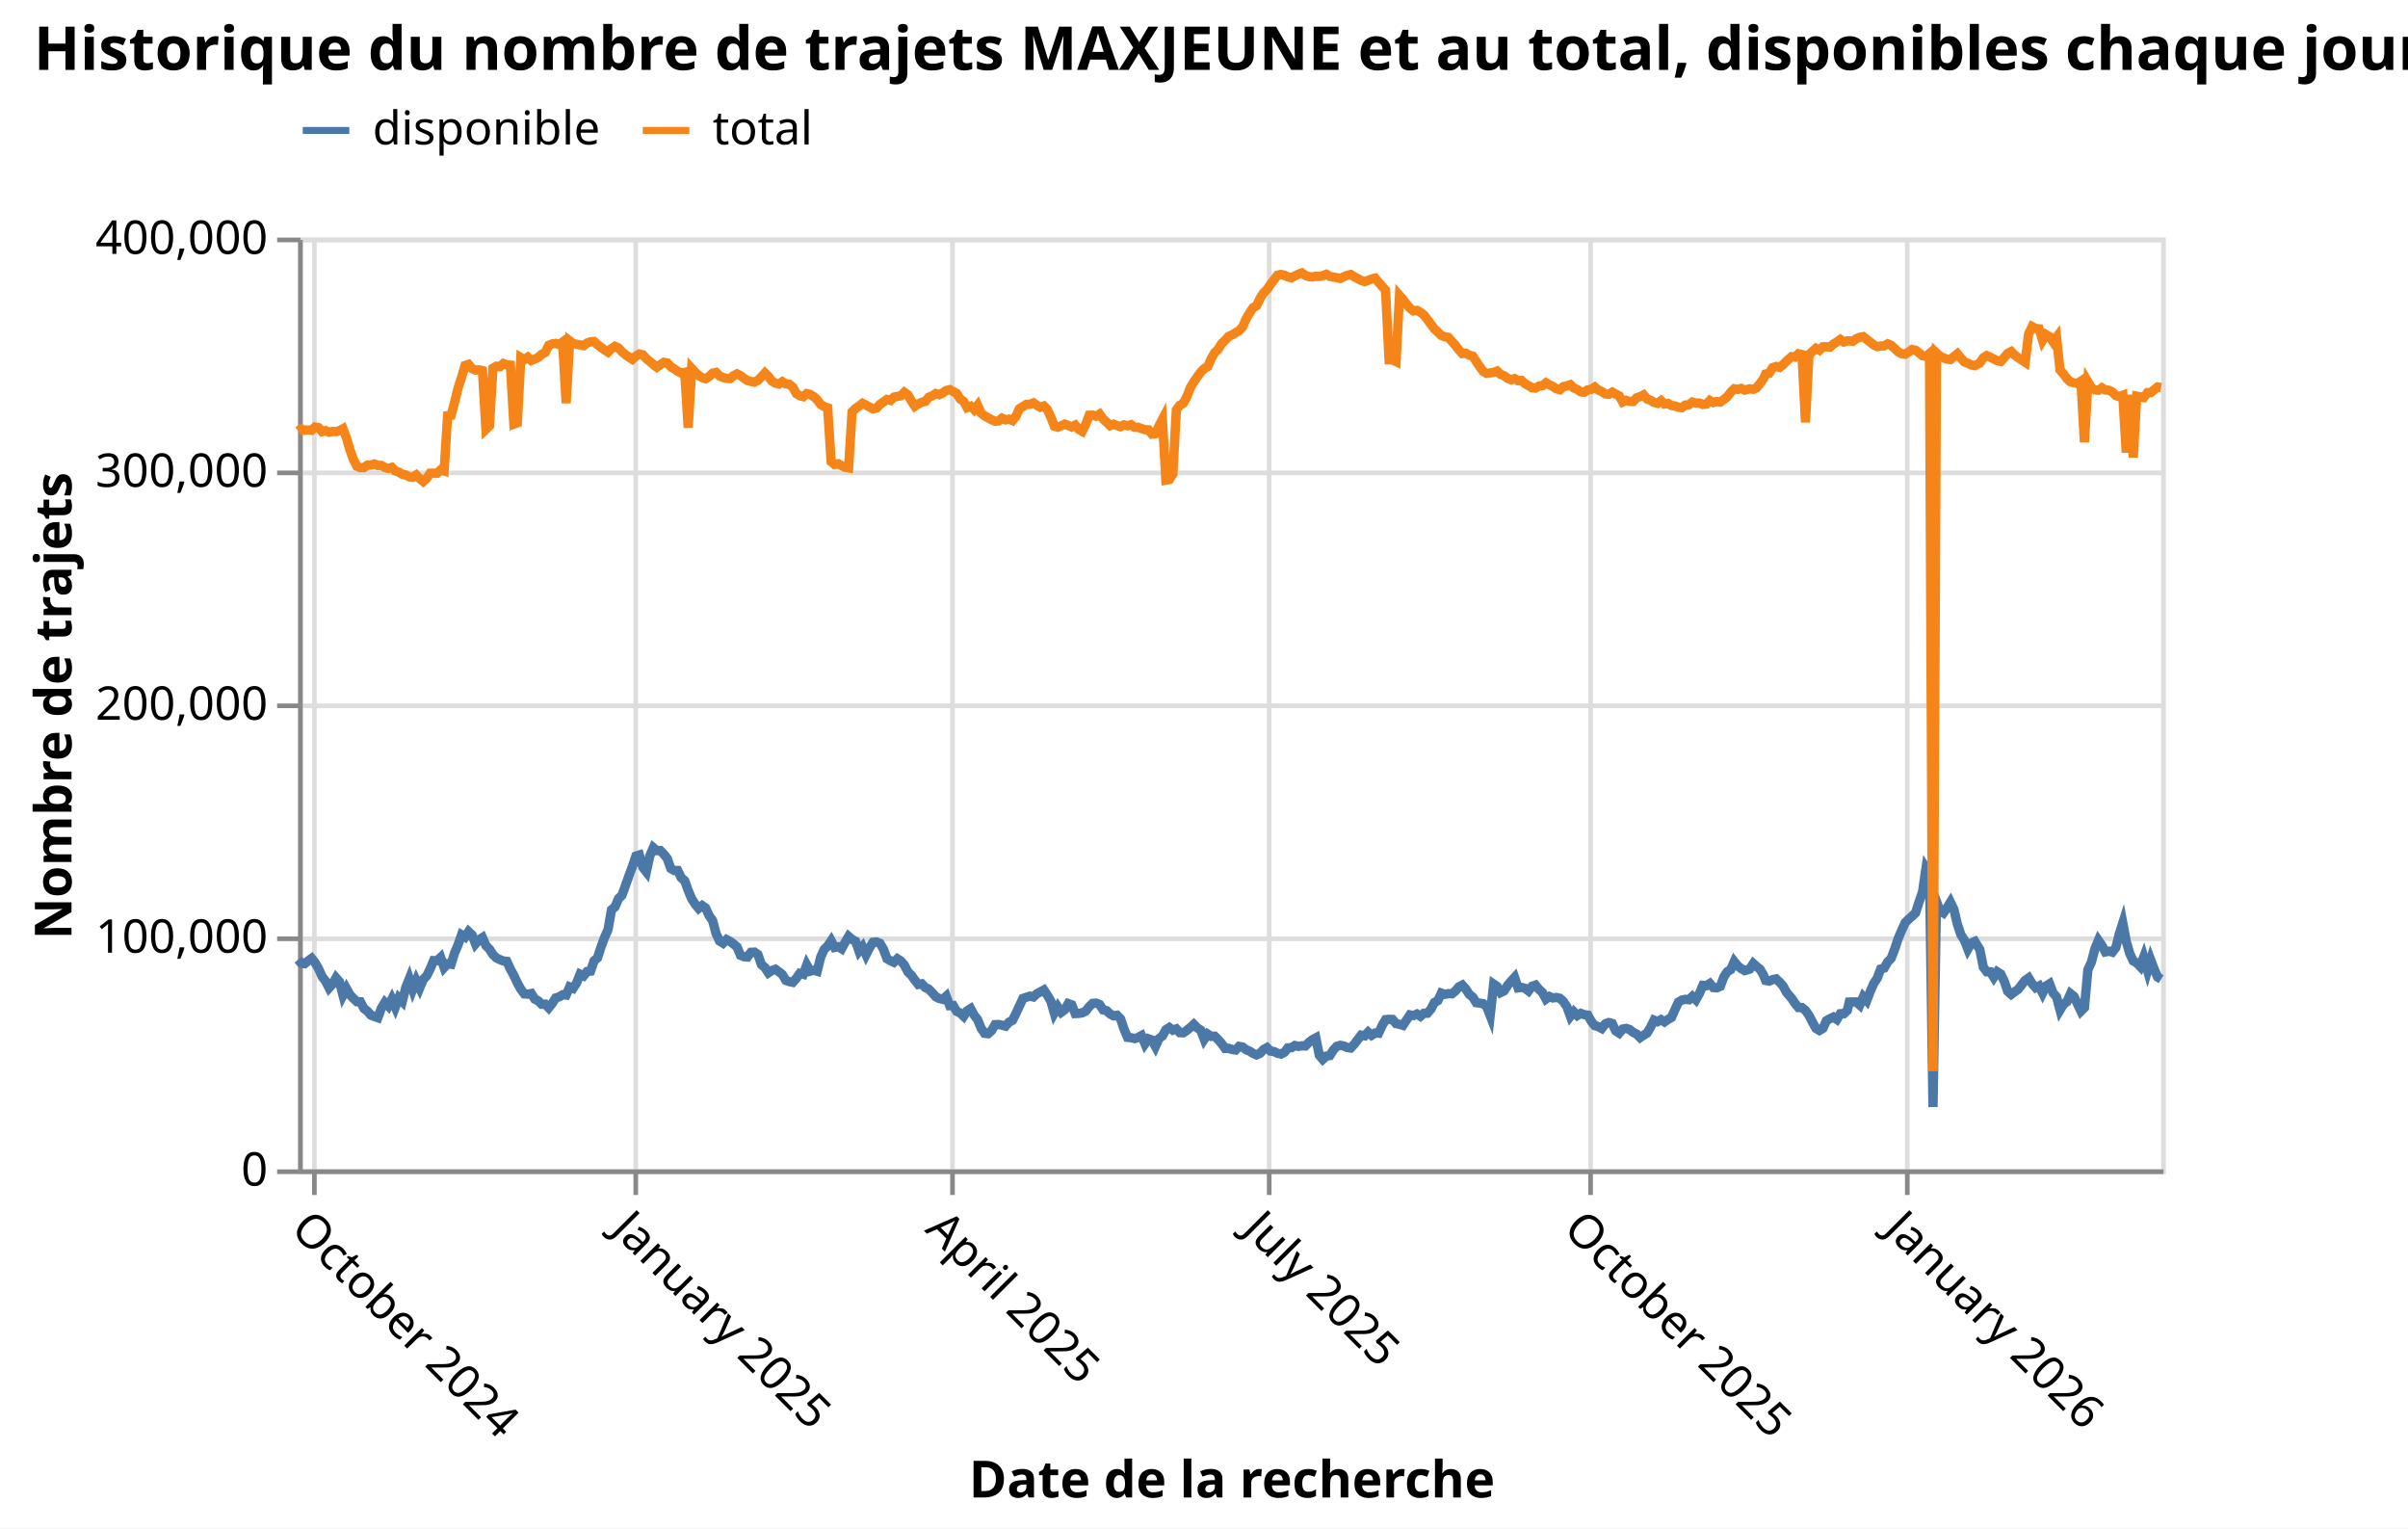
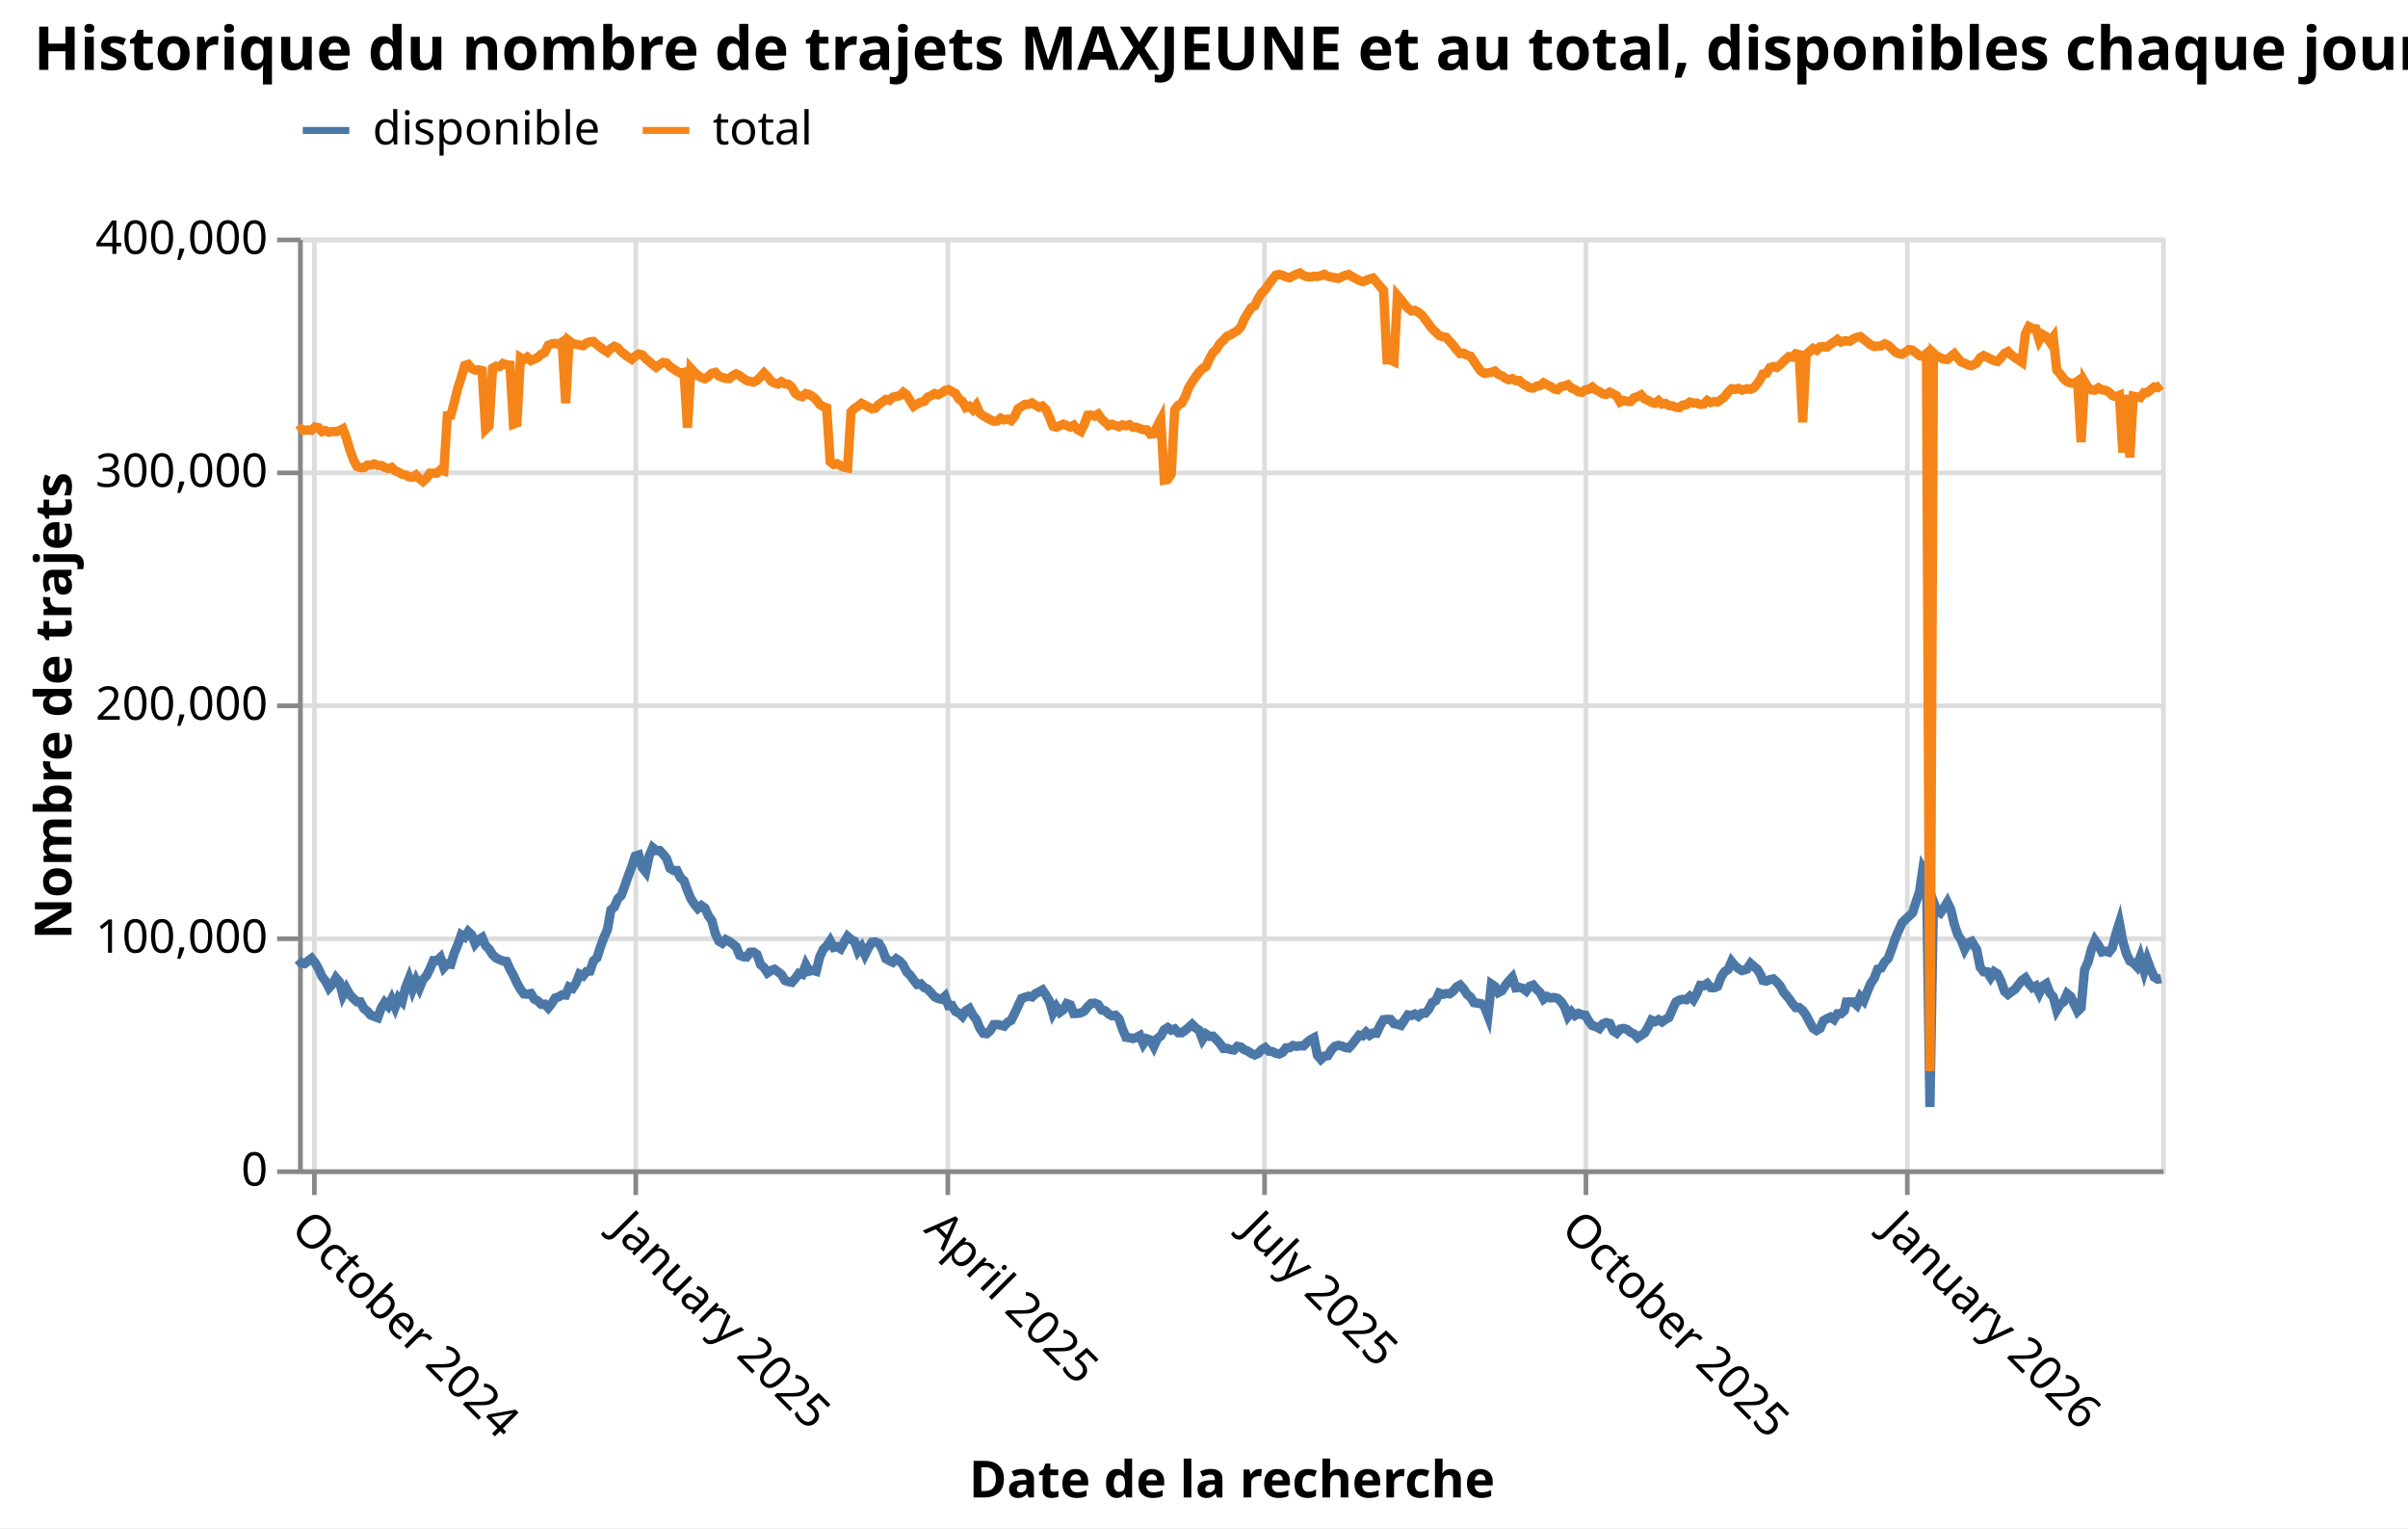
<svg xmlns="http://www.w3.org/2000/svg" version="1.1" class="marks" width="517" height="328" viewBox="0 0 517 328">
  <rect width="517" height="328" fill="white" />
  <g fill="none" stroke-miterlimit="10" transform="translate(64,51)">
    <g class="mark-group role-frame root" role="graphics-object" aria-roledescription="group mark container">
      <g transform="translate(0,0)">
        <path class="background" aria-hidden="true" d="M0.5,0.5h400v200h-400Z" stroke="#ddd" />
        <g>
          <g class="mark-group role-axis" aria-hidden="true">
            <g transform="translate(0.5,200.5)">
              <path class="background" aria-hidden="true" d="M0,0h0v0h0Z" pointer-events="none" />
              <g>
                <g class="mark-rule role-axis-grid" pointer-events="none">
                  <line transform="translate(3,-200)" x2="0" y2="200" stroke="#ddd" stroke-width="1" opacity="1" />
                  <line transform="translate(72,-200)" x2="0" y2="200" stroke="#ddd" stroke-width="1" opacity="1" />
-                   <line transform="translate(140,-200)" x2="0" y2="200" stroke="#ddd" stroke-width="1" opacity="1" />
-                   <line transform="translate(208,-200)" x2="0" y2="200" stroke="#ddd" stroke-width="1" opacity="1" />
-                   <line transform="translate(277,-200)" x2="0" y2="200" stroke="#ddd" stroke-width="1" opacity="1" />
+                   <line transform="translate(139,-200)" x2="0" y2="200" stroke="#ddd" stroke-width="1" opacity="1" />
+                   <line transform="translate(207,-200)" x2="0" y2="200" stroke="#ddd" stroke-width="1" opacity="1" />
+                   <line transform="translate(276,-200)" x2="0" y2="200" stroke="#ddd" stroke-width="1" opacity="1" />
                  <line transform="translate(345,-200)" x2="0" y2="200" stroke="#ddd" stroke-width="1" opacity="1" />
                </g>
              </g>
              <path class="foreground" aria-hidden="true" d="" pointer-events="none" display="none" />
            </g>
          </g>
          <g class="mark-group role-axis" aria-hidden="true">
            <g transform="translate(0.5,0.5)">
              <path class="background" aria-hidden="true" d="M0,0h0v0h0Z" pointer-events="none" />
              <g>
                <g class="mark-rule role-axis-grid" pointer-events="none">
                  <line transform="translate(0,200)" x2="400" y2="0" stroke="#ddd" stroke-width="1" opacity="1" />
                  <line transform="translate(0,150)" x2="400" y2="0" stroke="#ddd" stroke-width="1" opacity="1" />
                  <line transform="translate(0,100)" x2="400" y2="0" stroke="#ddd" stroke-width="1" opacity="1" />
                  <line transform="translate(0,50)" x2="400" y2="0" stroke="#ddd" stroke-width="1" opacity="1" />
                  <line transform="translate(0,0)" x2="400" y2="0" stroke="#ddd" stroke-width="1" opacity="1" />
                </g>
              </g>
              <path class="foreground" aria-hidden="true" d="" pointer-events="none" display="none" />
            </g>
          </g>
          <g class="mark-group role-axis" role="graphics-symbol" aria-roledescription="axis" aria-label="X-axis titled 'Date de la recherche' for a time scale with values from September 2024 to March 2026">
            <g transform="translate(0.5,200.5)">
              <path class="background" aria-hidden="true" d="M0,0h0v0h0Z" pointer-events="none" />
              <g>
                <g class="mark-rule role-axis-tick" pointer-events="none">
                  <line transform="translate(3,0)" x2="0" y2="5" stroke="#888" stroke-width="1" opacity="1" />
                  <line transform="translate(72,0)" x2="0" y2="5" stroke="#888" stroke-width="1" opacity="1" />
-                   <line transform="translate(140,0)" x2="0" y2="5" stroke="#888" stroke-width="1" opacity="1" />
-                   <line transform="translate(208,0)" x2="0" y2="5" stroke="#888" stroke-width="1" opacity="1" />
-                   <line transform="translate(277,0)" x2="0" y2="5" stroke="#888" stroke-width="1" opacity="1" />
+                   <line transform="translate(139,0)" x2="0" y2="5" stroke="#888" stroke-width="1" opacity="1" />
+                   <line transform="translate(207,0)" x2="0" y2="5" stroke="#888" stroke-width="1" opacity="1" />
+                   <line transform="translate(276,0)" x2="0" y2="5" stroke="#888" stroke-width="1" opacity="1" />
                  <line transform="translate(345,0)" x2="0" y2="5" stroke="#888" stroke-width="1" opacity="1" />
                </g>
                <g class="mark-text role-axis-label" pointer-events="none">
-                   <text text-anchor="start" transform="translate(3.269875,7) rotate(45) translate(0,8)" font-family="sans-serif" font-size="10px" fill="#000" opacity="1">October 2024</text>
-                   <text text-anchor="start" transform="translate(72.14382,7) rotate(45) translate(0,8)" font-family="sans-serif" font-size="10px" fill="#000" opacity="1">January 2025</text>
-                   <text text-anchor="start" transform="translate(139.5205,7) rotate(45) translate(0,8)" font-family="sans-serif" font-size="10px" fill="#000" opacity="1">April 2025</text>
-                   <text text-anchor="start" transform="translate(207.6458,7) rotate(45) translate(0,8)" font-family="sans-serif" font-size="10px" fill="#000" opacity="1">July 2025</text>
-                   <text text-anchor="start" transform="translate(276.5198,7) rotate(45) translate(0,8)" font-family="sans-serif" font-size="10px" fill="#000" opacity="1">October 2025</text>
-                   <text text-anchor="start" transform="translate(345.3937,7) rotate(45) translate(0,8)" font-family="sans-serif" font-size="10px" fill="#000" opacity="1">January 2026</text>
+                   <text text-anchor="start" transform="translate(3.263765,7) rotate(45) translate(0,8)" font-family="sans-serif" font-size="10px" fill="#000" opacity="1">October 2024</text>
+                   <text text-anchor="start" transform="translate(72.00902,7) rotate(45) translate(0,8)" font-family="sans-serif" font-size="10px" fill="#000" opacity="1">January 2025</text>
+                   <text text-anchor="start" transform="translate(139.2598,7) rotate(45) translate(0,8)" font-family="sans-serif" font-size="10px" fill="#000" opacity="1">April 2025</text>
+                   <text text-anchor="start" transform="translate(207.2578,7) rotate(45) translate(0,8)" font-family="sans-serif" font-size="10px" fill="#000" opacity="1">July 2025</text>
+                   <text text-anchor="start" transform="translate(276.0031,7) rotate(45) translate(0,8)" font-family="sans-serif" font-size="10px" fill="#000" opacity="1">October 2025</text>
+                   <text text-anchor="start" transform="translate(344.7483,7) rotate(45) translate(0,8)" font-family="sans-serif" font-size="10px" fill="#000" opacity="1">January 2026</text>
                </g>
                <g class="mark-rule role-axis-domain" pointer-events="none">
                  <line transform="translate(0,0)" x2="400" y2="0" stroke="#888" stroke-width="1" opacity="1" />
                </g>
                <g class="mark-text role-axis-title" pointer-events="none">
                  <text text-anchor="middle" transform="translate(200,69.92215)" font-family="sans-serif" font-size="11px" font-weight="bold" fill="#000" opacity="1">Date de la recherche</text>
                </g>
              </g>
              <path class="foreground" aria-hidden="true" d="" pointer-events="none" display="none" />
            </g>
          </g>
          <g class="mark-group role-axis" role="graphics-symbol" aria-roledescription="axis" aria-label="Y-axis titled 'Nombre de trajets' for a linear scale with values from 0 to 400,000">
            <g transform="translate(0.5,0.5)">
              <path class="background" aria-hidden="true" d="M0,0h0v0h0Z" pointer-events="none" />
              <g>
                <g class="mark-rule role-axis-tick" pointer-events="none">
                  <line transform="translate(0,200)" x2="-5" y2="0" stroke="#888" stroke-width="1" opacity="1" />
                  <line transform="translate(0,150)" x2="-5" y2="0" stroke="#888" stroke-width="1" opacity="1" />
                  <line transform="translate(0,100)" x2="-5" y2="0" stroke="#888" stroke-width="1" opacity="1" />
                  <line transform="translate(0,50)" x2="-5" y2="0" stroke="#888" stroke-width="1" opacity="1" />
                  <line transform="translate(0,0)" x2="-5" y2="0" stroke="#888" stroke-width="1" opacity="1" />
                </g>
                <g class="mark-text role-axis-label" pointer-events="none">
                  <text text-anchor="end" transform="translate(-7,203)" font-family="sans-serif" font-size="10px" fill="#000" opacity="1">0</text>
                  <text text-anchor="end" transform="translate(-7,153)" font-family="sans-serif" font-size="10px" fill="#000" opacity="1">100,000</text>
                  <text text-anchor="end" transform="translate(-7,103)" font-family="sans-serif" font-size="10px" fill="#000" opacity="1">200,000</text>
                  <text text-anchor="end" transform="translate(-7,53)" font-family="sans-serif" font-size="10px" fill="#000" opacity="1">300,000</text>
                  <text text-anchor="end" transform="translate(-7,3)" font-family="sans-serif" font-size="10px" fill="#000" opacity="1">400,000</text>
                </g>
                <g class="mark-rule role-axis-domain" pointer-events="none">
                  <line transform="translate(0,200)" x2="0" y2="-200" stroke="#888" stroke-width="1" opacity="1" />
                </g>
                <g class="mark-text role-axis-title" pointer-events="none">
                  <text text-anchor="middle" transform="translate(-47.14746,100) rotate(-90) translate(0,-2)" font-family="sans-serif" font-size="11px" font-weight="bold" fill="#000" opacity="1">Nombre de trajets</text>
                </g>
              </g>
              <path class="foreground" aria-hidden="true" d="" pointer-events="none" display="none" />
            </g>
          </g>
          <g class="mark-group role-scope pathgroup" role="graphics-object" aria-roledescription="group mark container">
            <g transform="translate(0,0)">
              <path class="background" aria-hidden="true" d="M0,0h400v200h-400Z" />
              <g>
                <g class="mark-line role-mark marks" role="graphics-object" aria-roledescription="line mark container">
-                   <path aria-label="Date de la recherche: September 2024; Nombre de trajets: 90064; variable: disponible" role="graphics-symbol" aria-roledescription="line mark" d="M0,154.968L0.658,155.733L1.407,155.849L2.155,155.249L2.904,154.706L3.652,155.647L4.402,156.936L5.15,158.611L5.898,159.578L6.647,161.051L7.396,160.232L8.144,158.887L8.893,159.757L9.641,162.622L10.39,161.186L11.139,162.517L11.887,163.314L12.636,164.01L13.385,164.032L14.133,165.467L14.882,166.043L15.631,166.883L16.379,167.187L17.128,167.45L17.876,165.395L18.625,164.165L19.374,164.939L20.122,163.463L20.871,165.186L21.62,163.209L22.368,163.971L23.117,160.982L23.871,159.082L24.614,161.376L25.363,159.478L26.111,161.072L26.86,159.24L27.609,158.471L28.357,156.976L29.106,155.186L29.854,155.206L30.604,154.501L31.352,156.687L32.1,155.87L32.849,155.975L33.598,153.544L34.346,151.81L35.096,149.657L35.844,150.119L36.592,148.968L37.341,149.665L38.091,151.587L38.838,150.725L39.587,150.247L40.335,151.977L41.084,152.725L41.833,153.898L42.581,154.616L43.33,154.978L44.078,155.274L44.827,155.354L45.576,157.015L46.324,158.365L47.073,159.98L47.822,161.327L48.57,162.333L49.319,162.388L50.068,162.251L50.816,163.458L51.565,163.83L52.314,164.564L53.062,164.539L53.811,165.319L54.56,164.379L55.308,163.203L56.056,162.973L56.805,162.518L57.554,162.586L58.302,160.835L59.051,161.142L59.8,159.983L60.548,158.101L61.297,158.467L62.046,157.526L62.794,157.444L63.543,155.239L64.291,154.588L65.04,152.251L65.789,150.225L66.537,148.563L67.286,144.291L68.035,143.67L68.783,141.894L69.532,141.173L70.28,139.108L71.029,136.98L71.778,134.989L72.526,132.763L73.275,132.524L74.024,135.188L74.772,136.135L75.521,132.697L76.269,130.95L77.018,131.578L77.767,131.561L78.515,132.339L79.265,133.284L80.013,135.399L80.761,135.847L81.51,135.858L82.259,137.406L83.007,138.04L83.756,140.126L84.504,141.915L85.253,143.074L86.002,143.981L86.75,143.375L87.499,143.9L88.248,145.535L88.996,146.599L89.745,149.389L90.493,150.987L91.242,151.445L91.991,150.679L92.739,151.062L93.488,151.618L94.237,152.229L94.985,154.046L95.734,154.351L96.482,154.412L97.231,153.406L97.98,153.367L98.728,153.888L99.477,156.04L100.226,156.669L100.974,157.81L101.723,157.313L102.472,157.047L103.22,157.575L103.969,158.166L104.717,159.431L105.466,159.706L106.215,159.848L106.963,158.995L107.712,157.945L108.461,158.136L109.209,156.106L109.958,157.462L110.707,157.265L111.455,157.476L112.204,154.421L112.952,152.787L113.701,152.041L114.45,150.938L115.198,152.365L115.947,152.195L116.695,152.643L117.444,151.262L118.193,150.001L118.941,150.645L119.69,151.037L120.439,153.158L121.187,152.225L121.936,153.922L122.684,152.442L123.433,151.259L124.182,151.191L124.93,151.477L125.679,152.743L126.428,154.781L127.176,155.208L127.925,155.551L128.674,154.8L129.422,155.283L130.171,156.148L130.919,157.605L131.668,158.325L132.417,159.373L133.165,160.304L133.914,160.171L134.663,160.969L135.411,161.308L136.16,162.091L136.908,162.944L137.657,163.317L138.406,163.501L139.154,162.836L139.903,164.858L140.652,164.829L141.4,166.086L142.149,166.43L142.897,167.135L143.646,165.96L144.395,165.495L145.143,166.877L145.892,167.849L146.641,169.688L147.389,170.789L148.138,170.875L148.886,170.221L149.635,168.943L150.384,168.904L151.132,169.053L151.881,169.255L152.63,168.412L153.378,168.02L154.127,166.532L154.876,164.924L155.624,163.313L156.373,163.048L157.121,162.82L157.87,162.997L158.619,162.291L159.367,161.905L160.116,161.49L160.865,162.601L161.613,163.887L162.362,166.459L163.11,165.131L163.859,166.265L164.608,165.732L165.356,164.419L166.105,164.685L166.854,166.554L167.602,166.527L168.351,166.396L169.1,166.035L169.848,165.078L170.597,164.366L171.345,164.313L172.094,164.62L172.843,165.77L173.591,165.935L174.34,166.64L175.089,167.049L175.837,166.921L176.586,167.69L177.334,169.905L178.083,171.652L178.832,171.735L179.58,171.918L180.329,171.688L181.078,171.282L181.826,173.049L182.575,171.97L183.323,172.23L184.072,173.612L184.821,171.945L185.569,171.366L186.318,170.02L187.067,169.554L187.815,170.116L188.564,169.844L189.313,170.659L190.061,170.679L190.81,170.16L191.559,169.553L192.307,168.868L193.056,169.634L193.804,170.104L194.553,172.084L195.302,170.968L196.051,171.455L196.799,171.414L197.548,172.162L198.296,173L199.045,174.038L199.793,174.015L200.542,174.271L201.291,174.377L202.039,173.602L202.788,173.737L203.536,174.319L204.285,174.612L205.034,175.106L205.782,175.429L206.531,175.097L207.28,174.282L208.028,173.871L208.777,174.614L209.526,174.699L210.274,175.073L211.023,175.245L211.771,174.872L212.52,173.92L213.269,173.889L214.017,173.422L214.766,173.601L215.515,173.471L216.263,173.506L217.012,172.75L217.761,172.175L218.509,171.774L219.258,175.505L220.006,176.378L220.755,175.686L221.504,175.588L222.252,174.388L223.001,173.605L223.75,173.373L224.498,173.515L225.247,173.844L225.996,173.947L226.744,173.151L227.493,172.167L228.241,171.187L228.99,171.332L229.739,170.541L230.487,171.215L231.236,170.732L231.984,170.771L232.733,169.151L233.482,167.868L234.23,167.786L234.979,167.82L235.728,168.715L236.476,168.859L237.225,169.08L237.973,167.953L238.722,166.84L239.471,166.977L240.22,166.657L240.968,167.146L241.717,166.484L242.465,166.475L243.214,165.623L243.963,164.178L244.711,163.778L245.46,162.162L246.209,162.437L246.957,162.265L247.706,162.317L248.454,161.742L249.203,160.848L249.959,160.444L250.7,161.271L251.449,162.424L252.198,163.016L252.946,164.217L253.695,164.319L254.443,164.418L255.192,165.054L255.941,166.983L256.689,160.232L257.438,160.738L258.186,162.052L258.935,161.678L259.684,160.509L260.432,159.6L261.181,158.795L261.93,161.033L262.678,160.935L263.427,161.135L264.176,161.704L264.924,160.708L265.673,160.444L266.422,161.365L267.17,162.053L267.919,163.443L268.667,162.892L269.416,163.207L270.165,163.107L270.913,163.285L271.662,163.972L272.41,165.093L273.159,167.142L273.908,166.188L274.656,166.971L275.405,166.514L276.154,166.797L276.902,166.898L277.651,168.219L278.4,169.148L279.148,169.359L279.897,169.754L280.645,168.774L281.394,168.487L282.143,168.685L282.891,170.267L283.64,170.754L284.389,169.882L285.137,169.748L285.886,169.979L286.634,170.59L287.383,170.941L288.132,171.71L288.88,171.203L289.629,170.738L290.378,169.486L291.126,167.974L291.875,168.298L292.623,167.867L293.372,168.346L294.121,167.821L294.869,167.402L295.618,165.689L296.368,164.094L297.115,163.656L297.864,163.5L298.613,163.587L299.361,162.873L300.11,163.597L300.859,162.261L301.607,160.504L302.356,160.572L303.104,160.1L303.853,160.98L304.602,161.035L305.35,160.705L306.099,158.704L306.847,157.564L307.596,157.112L308.345,155.393L309.093,156.323L309.842,156.904L310.591,157.334L311.64,157.028L312.436,155.821L313.159,156.472L313.906,157.061L314.653,158.366L315.082,159.443L315.831,159.592L316.58,159.266L317.328,159.113L318.077,159.8L318.825,160.641L319.574,162.019L320.662,163.283L321.392,164.362L322.141,165.269L322.89,165.269L323.638,165.882L324.387,166.94L325.135,168.382L325.884,169.732L326.632,170.182L327.381,169.737L328.13,168.081L328.88,167.658L329.631,167.31L330.376,167.822L331.125,166.598L331.873,166.586L332.621,165.885L333.049,164.085L333.798,164.059L334.547,164.067L335.295,164.733L336.044,162.967L336.793,163.781L337.541,161.834L338.29,160.089L339.039,158.98L339.787,156.998L340.536,156.787L341.284,155.466L342.033,154.703L342.782,152.749L343.53,150.484L344.279,148.73L345.028,147.071L345.776,146.313L346.525,145.653L347.273,144.94L348.022,142.597L348.771,140.436L349.519,135.323L350.268,136.51L351.017,186.612L351.765,142.499L352.514,144.484L353.262,144.958L354.011,143.886L354.76,142.659L355.508,144.224L356.257,147.405L357.006,149.643L357.754,150.798L358.503,152.713L359.252,151.395L360,151.076L361.072,152.824L361.82,156.59L362.567,157.584L363.316,157.599L364.065,158.775L364.814,157.593L365.563,158.066L366.312,159.612L367.062,161.791L367.809,162.439L368.557,161.866L369.306,161.353L370.804,159.422L371.553,158.908L372.301,160.134L373.05,160.994L373.798,160.624L374.548,162.154L375.296,160.64L376.045,160.16L376.793,162.131L377.542,162.968L378.291,165.794L379.04,164.55L379.787,164.01L380.536,162.283L381.287,162.883L382.033,164.48L382.782,166.041L383.53,165.287L384.278,157.145L385.027,155.509L385.777,152.648L386.525,150.842L387.274,151.924L388.022,153.325L388.77,153.163L389.519,153.38L390.268,152.399L391.019,149.456L391.765,147.11L392.514,151.1L393.263,153.679L394.011,155.268L394.759,155.663L395.508,156.453L396.257,154.444L397.08,157.331L397.754,155.027L398.503,157.028L399.251,158.713L400,159.183" stroke="#4c78a8" stroke-width="2" />
+                   <path aria-label="Date de la recherche: September 2024; Nombre de trajets: 90064; variable: disponible" role="graphics-symbol" aria-roledescription="line mark" d="M0,154.968L0.657,155.733L1.404,155.849L2.151,155.249L2.898,154.706L3.646,155.647L4.393,156.936L5.141,158.611L5.887,159.578L6.635,161.051L7.382,160.232L8.129,158.887L8.876,159.757L9.623,162.622L10.371,161.186L11.118,162.517L11.865,163.314L12.612,164.01L13.36,164.032L14.107,165.467L14.854,166.043L15.601,166.883L16.349,167.187L17.096,167.45L17.843,165.395L18.59,164.165L19.337,164.939L20.085,163.463L20.832,165.186L21.579,163.209L22.326,163.971L23.074,160.982L23.826,159.082L24.568,161.376L25.316,159.478L26.063,161.072L26.81,159.24L27.557,158.471L28.304,156.976L29.051,155.186L29.799,155.206L30.547,154.501L31.293,156.687L32.04,155.87L32.788,155.975L33.535,153.544L34.282,151.81L35.031,149.657L35.777,150.119L36.524,148.968L37.271,149.665L38.02,151.587L38.766,150.725L39.513,150.247L40.26,151.977L41.007,152.725L41.754,153.898L42.502,154.616L43.249,154.978L43.996,155.274L44.743,155.354L45.49,157.015L46.238,158.365L46.985,159.98L47.732,161.327L48.48,162.333L49.227,162.388L49.975,162.251L50.721,163.458L51.469,163.83L52.216,164.564L52.963,164.539L53.711,165.319L54.458,164.379L55.205,163.203L55.952,162.973L56.699,162.518L57.446,162.586L58.193,160.835L58.941,161.142L59.688,159.983L60.435,158.101L61.182,158.467L61.93,157.526L62.677,157.444L63.424,155.239L64.171,154.588L64.918,152.251L65.666,150.225L66.413,148.563L67.16,144.291L67.908,143.67L68.655,141.894L69.402,141.173L70.149,139.108L70.896,136.98L71.644,134.989L72.391,132.763L73.138,132.524L73.885,135.188L74.632,136.135L75.38,132.697L76.127,130.95L76.874,131.578L77.621,131.561L78.369,132.339L79.116,133.284L79.863,135.399L80.61,135.847L81.358,135.858L82.105,137.406L82.852,138.04L83.599,140.126L84.346,141.915L85.094,143.074L85.841,143.981L86.588,143.375L87.335,143.9L88.083,145.535L88.83,146.599L89.577,149.389L90.324,150.987L91.072,151.445L91.819,150.679L92.566,151.062L93.313,151.618L94.06,152.229L94.808,154.046L95.555,154.351L96.302,154.412L97.05,153.406L97.797,153.367L98.544,153.888L99.291,156.04L100.038,156.669L100.786,157.81L101.533,157.313L102.28,157.047L103.027,157.575L103.775,158.166L104.522,159.431L105.269,159.706L106.016,159.848L106.763,158.995L107.511,157.945L108.258,158.136L109.005,156.106L109.752,157.462L110.5,157.265L111.247,157.476L111.994,154.421L112.741,152.787L113.489,152.041L114.236,150.938L114.983,152.365L115.73,152.195L116.477,152.643L117.225,151.262L117.972,150.001L118.719,150.645L119.466,151.037L120.214,153.158L120.961,152.225L121.708,153.922L122.455,152.442L123.202,151.259L123.95,151.191L124.697,151.477L125.444,152.743L126.191,154.781L126.939,155.208L127.686,155.551L128.433,154.8L129.18,155.283L129.928,156.148L130.675,157.605L131.422,158.325L132.169,159.373L132.916,160.304L133.664,160.171L134.411,160.969L135.158,161.308L135.905,162.091L136.653,162.944L137.4,163.317L138.147,163.501L138.894,162.836L139.642,164.858L140.389,164.829L141.136,166.086L141.883,166.43L142.63,167.135L143.378,165.96L144.125,165.495L144.872,166.877L145.62,167.849L146.367,169.688L147.114,170.789L147.861,170.875L148.608,170.221L149.356,168.943L150.103,168.904L150.85,169.053L151.597,169.255L152.344,168.412L153.092,168.02L153.839,166.532L154.586,164.924L155.333,163.313L156.081,163.048L156.828,162.82L157.575,162.997L158.322,162.291L159.07,161.905L159.817,161.49L160.564,162.601L161.311,163.887L162.058,166.459L162.806,165.131L163.553,166.265L164.3,165.732L165.047,164.419L165.795,164.685L166.542,166.554L167.289,166.527L168.036,166.396L168.784,166.035L169.531,165.078L170.278,164.366L171.025,164.313L171.773,164.62L172.52,165.77L173.267,165.935L174.014,166.64L174.761,167.049L175.509,166.921L176.256,167.69L177.003,169.905L177.75,171.652L178.498,171.735L179.245,171.918L179.992,171.688L180.739,171.282L181.486,173.049L182.234,171.97L182.981,172.23L183.728,173.612L184.475,171.945L185.223,171.366L185.97,170.02L186.717,169.554L187.464,170.116L188.212,169.844L188.959,170.659L189.706,170.679L190.453,170.16L191.201,169.553L191.948,168.868L192.695,169.634L193.442,170.104L194.19,172.084L194.937,170.968L195.684,171.455L196.431,171.414L197.179,172.162L197.925,173L198.673,174.038L199.42,174.015L200.167,174.271L200.914,174.377L201.662,173.602L202.409,173.737L203.156,174.319L203.904,174.612L204.651,175.106L205.398,175.429L206.145,175.097L206.892,174.282L207.64,173.871L208.387,174.614L209.134,174.699L209.881,175.073L210.629,175.245L211.376,174.872L212.123,173.92L212.87,173.889L213.618,173.422L214.365,173.601L215.112,173.471L215.859,173.506L216.606,172.75L217.354,172.175L218.101,171.774L218.848,175.505L219.595,176.378L220.343,175.686L221.09,175.588L221.837,174.388L222.584,173.605L223.332,173.373L224.079,173.515L224.826,173.844L225.574,173.947L226.32,173.151L227.068,172.167L227.815,171.187L228.562,171.332L229.309,170.541L230.057,171.215L230.804,170.732L231.551,170.771L232.298,169.151L233.045,167.868L233.793,167.786L234.54,167.82L235.287,168.715L236.034,168.859L236.782,169.08L237.529,167.953L238.276,166.84L239.023,166.977L239.772,166.657L240.518,167.146L241.265,166.484L242.012,166.475L242.759,165.623L243.507,164.178L244.254,163.778L245.001,162.162L245.748,162.437L246.496,162.265L247.243,162.317L247.99,161.742L248.737,160.848L249.492,160.444L250.232,161.271L250.979,162.424L251.726,163.016L252.474,164.217L253.221,164.319L253.968,164.418L254.715,165.054L255.462,166.983L256.21,160.232L256.957,160.738L257.704,162.052L258.451,161.678L259.199,160.509L259.946,159.6L260.693,158.795L261.44,161.033L262.187,160.935L262.935,161.135L263.682,161.704L264.429,160.708L265.176,160.444L265.924,161.365L266.671,162.053L267.418,163.443L268.165,162.892L268.913,163.207L269.66,163.107L270.407,163.285L271.154,163.972L271.901,165.093L272.649,167.142L273.396,166.188L274.143,166.971L274.89,166.514L275.638,166.797L276.385,166.898L277.132,168.219L277.879,169.148L278.627,169.359L279.374,169.754L280.121,168.774L280.868,168.487L281.616,168.685L282.363,170.267L283.11,170.754L283.857,169.882L284.604,169.748L285.352,169.979L286.099,170.59L286.846,170.941L287.593,171.71L288.34,171.203L289.088,170.738L289.835,169.486L290.582,167.974L291.33,168.298L292.077,167.867L292.824,168.346L293.571,167.821L294.318,167.402L295.066,165.689L295.814,164.094L296.56,163.656L297.307,163.5L298.055,163.587L298.802,162.873L299.549,163.597L300.296,162.261L301.043,160.504L301.791,160.572L302.538,160.1L303.285,160.98L304.032,161.035L304.78,160.705L305.527,158.704L306.274,157.564L307.021,157.112L307.769,155.393L308.516,156.323L309.264,156.904L310.01,157.334L311.058,157.028L311.852,155.821L312.574,156.472L313.319,157.061L314.066,158.366L314.494,159.443L315.241,159.592L315.988,159.266L316.735,159.113L317.483,159.8L318.23,160.641L318.977,162.019L320.062,163.283L320.791,164.362L321.539,165.269L322.286,165.269L323.033,165.882L323.781,166.94L324.528,168.382L325.275,169.732L326.022,170.182L326.769,169.737L327.517,168.081L328.266,167.658L329.015,167.31L329.759,167.822L330.506,166.598L331.253,166.586L332,165.885L332.427,164.085L333.174,164.059L333.922,164.067L334.669,164.733L335.416,162.967L336.164,163.781L336.911,161.834L337.658,160.089L338.405,158.98L339.152,156.998L339.899,156.787L340.647,155.466L341.394,154.703L342.141,152.749L342.888,150.484L343.636,148.73L344.383,147.071L345.13,146.313L345.877,145.653L346.625,144.94L347.372,142.597L348.119,140.436L348.866,135.323L349.613,136.51L350.361,186.612L351.108,142.499L351.855,144.484L352.602,144.958L353.35,143.886L354.097,142.659L354.844,144.224L355.591,147.405L356.339,149.643L357.086,150.798L357.833,152.713L358.58,151.395L359.327,151.076L360.397,152.824L361.144,156.59L361.89,157.584L362.637,157.599L363.385,158.775L364.133,157.593L364.879,158.066L365.627,159.612L366.377,161.791L367.122,162.439L367.869,161.866L368.616,161.353L370.111,159.422L370.858,158.908L371.606,160.134L372.353,160.994L373.1,160.624L373.848,162.154L374.595,160.64L375.343,160.16L376.089,162.131L376.836,162.968L377.584,165.794L378.332,164.55L379.077,164.01L379.825,162.283L380.575,162.883L381.32,164.48L382.067,166.041L382.813,165.287L383.56,157.145L384.308,155.509L385.057,152.648L385.803,150.842L386.55,151.924L387.297,153.325L388.044,153.163L388.791,153.38L389.538,152.399L390.289,149.456L391.033,147.11L391.781,151.1L392.528,153.679L393.275,155.268L394.022,155.663L394.769,156.453L395.517,154.444L396.338,157.331L397.011,155.027L397.758,157.028L398.505,158.713L399.253,159.183L400,159.058" stroke="#4c78a8" stroke-width="2" />
                </g>
              </g>
              <path class="foreground" aria-hidden="true" d="" display="none" />
            </g>
            <g transform="translate(0,0)">
              <path class="background" aria-hidden="true" d="M0,0h400v200h-400Z" />
              <g>
                <g class="mark-line role-mark marks" role="graphics-object" aria-roledescription="line mark container">
-                   <path aria-label="Date de la recherche: September 2024; Nombre de trajets: 316947; variable: total" role="graphics-symbol" aria-roledescription="line mark" d="M0,41.527L0.658,41.049L1.407,41.365L2.155,41.288L2.904,41.358L3.652,40.661L4.402,40.8L5.15,41.647L5.898,41.43L6.647,41.781L7.396,41.611L8.144,41.656L8.893,41.43L9.641,41.03L10.39,43.01L11.139,45.596L11.887,47.643L12.636,49.087L13.385,49.384L14.133,49.365L14.882,48.839L15.631,48.832L16.379,48.585L17.128,48.91L17.876,48.899L18.625,49.331L19.374,49.564L20.122,49.321L20.871,50.066L21.62,50.34L22.368,50.805L23.117,50.942L23.871,51.354L24.614,51.45L25.363,50.957L26.111,51.726L26.86,52.334L27.609,51.669L28.357,50.57L29.106,50.564L29.854,50.562L30.604,49.876L31.352,50.093L32.1,38.228L32.849,38.143L33.598,35.371L34.346,32.326L35.096,30.021L35.844,27.456L36.592,27.215L37.341,28.117L38.091,28.444L38.838,28.367L39.587,28.557L40.335,41.151L41.084,40.42L41.833,28.041L42.581,27.611L43.33,27.705L44.078,27.039L44.827,27.306L45.576,27.371L46.324,40.039L47.073,39.766L47.822,25.754L48.57,26.212L49.319,25.675L50.068,26.382L50.816,26.069L51.565,25.719L52.314,25.039L53.062,24.65L53.811,23.12L54.56,22.817L55.308,22.71L56.056,22.94L56.805,22.407L57.554,35.535L58.302,22.16L59.051,22.744L59.8,22.89L60.548,23.04L61.297,23.195L62.046,22.626L62.794,22.355L63.543,22.304L64.291,22.991L65.04,23.55L65.789,24.107L66.537,24.576L67.286,23.818L68.035,23.341L68.783,23.676L69.532,24.5L70.28,25.115L71.029,25.657L71.778,26.126L72.526,25.436L73.275,24.98L74.024,25.17L74.772,25.974L75.521,26.597L76.269,27.242L77.018,27.815L77.767,27.286L78.515,26.791L79.265,26.904L80.013,27.712L80.761,28.178L81.51,28.689L82.259,29.084L83.007,28.919L83.756,40.807L84.504,28.083L85.253,28.901L86.002,29.61L86.75,30.048L87.499,30.29L88.248,29.815L88.996,29.11L89.745,28.935L90.493,29.696L91.242,30.018L91.991,30.221L92.739,30.265L93.488,29.649L94.237,29.249L94.985,29.627L95.734,30.194L96.482,30.682L97.231,30.869L97.98,31.018L98.728,30.63L99.477,29.898L100.226,29.063L100.974,29.787L101.723,30.791L102.472,31.233L103.22,31.43L103.969,30.925L104.717,31.398L105.466,31.486L106.215,32.116L106.963,33.46L107.712,33.938L108.461,34.14L109.209,33.49L109.958,33.675L110.707,34.13L111.455,34.822L112.204,35.822L112.952,36.272L113.701,36.531L114.45,48.092L115.198,48.7L115.947,48.537L116.695,48.953L117.444,49.309L118.193,49.441L118.941,37.403L119.69,36.658L120.439,36.172L121.187,35.573L121.936,35.953L122.684,36.352L123.433,36.749L124.182,36.606L124.93,35.803L125.679,35.27L126.428,34.746L127.176,34.945L127.925,34.238L128.674,34.09L129.422,33.953L130.171,33.214L130.919,33.749L131.668,35.042L132.417,36.193L133.165,35.709L133.914,35.329L134.663,35.163L135.411,34.246L136.16,33.944L136.908,33.472L137.657,33.717L138.406,33.352L139.154,32.816L139.903,32.633L140.652,33.048L141.4,33.438L142.149,34.651L142.897,35.16L143.646,36.488L144.395,36.186L145.143,36.929L145.892,35.987L146.641,37.685L147.389,38.249L148.138,38.674L148.886,39.089L149.635,39.408L150.384,39.365L151.132,38.758L151.881,39.11L152.63,38.964L153.378,39.274L154.127,38.372L154.876,36.711L155.624,36.258L156.373,35.788L157.121,35.793L157.87,35.479L158.619,35.973L159.367,36.414L160.116,36.152L160.865,36.902L161.613,38.521L162.362,40.467L163.11,40.691L163.859,40.384L164.608,40.043L165.356,40.336L166.105,40.649L166.854,40.256L167.602,41.172L168.351,41.592L169.1,40.08L169.848,38.132L170.597,38.1L171.345,38.331L172.094,37.88L172.843,38.948L173.591,39.611L174.34,40.357L175.089,40.06L175.837,40.349L176.586,40.586L177.334,40.189L178.083,40.399L178.832,40.158L179.58,40.715L180.329,40.699L181.078,40.983L181.826,41.231L182.575,41.256L183.323,42.185L184.072,42.09L184.821,40.438L185.569,39.02L186.318,52.049L187.067,51.912L187.815,50.752L188.564,36.969L189.313,35.983L190.061,35.548L190.81,34.173L191.559,32.211L192.307,30.981L193.056,29.89L193.804,28.866L194.553,28.1L195.302,27.683L196.051,25.971L196.799,24.683L197.548,23.962L198.296,22.735L199.045,22.033L199.793,21.19L200.542,20.884L201.291,20.419L202.039,19.985L202.788,19.168L203.536,17.456L204.285,16.19L205.034,15.035L205.782,14.634L206.531,13.064L207.28,11.864L208.028,11.148L208.777,10.03L209.526,9.048L210.274,8.079L211.023,7.898L211.771,8.097L212.52,8.432L213.269,8.631L214.017,8.218L214.766,7.851L215.515,7.582L216.263,8.117L217.012,8.381L217.761,8.445L218.509,8.299L219.258,8.35L220.006,8.168L220.755,7.874L221.504,8.324L222.252,8.467L223.001,8.599L223.75,8.763L224.498,8.411L225.247,8.105L225.996,7.916L226.744,8.394L227.493,8.785L228.241,9.192L228.99,9.444L229.739,9.189L230.487,8.868L231.236,8.691L231.984,9.589L232.733,10.45L233.482,11.298L234.23,26.241L234.979,26.255L235.728,26.615L236.476,12.424L237.225,13.281L237.973,14.295L238.722,15.142L239.471,15.736L240.22,15.622L240.968,16.027L241.717,16.613L242.465,17.571L243.214,18.592L243.963,19.595L244.711,20.28L245.46,21.004L246.209,21.29L246.957,21.409L247.706,22.259L248.454,23.083L249.203,24.075L249.959,24.892L250.7,24.815L251.449,25.244L252.198,25.441L252.946,26.561L253.695,27.699L254.443,28.712L255.192,29.141L255.941,29.038L256.689,28.923L257.438,28.652L258.186,29.351L258.935,29.653L259.684,30.2L260.432,30.52L261.181,30.271L261.93,30.71L262.678,30.667L263.427,31.361L264.176,31.769L264.924,32.228L265.673,32.306L266.422,31.876L267.17,31.782L267.919,31.17L268.667,31.611L269.416,31.946L270.165,32.459L270.913,32.654L271.662,31.981L272.41,31.844L273.159,31.574L273.908,32.295L274.656,32.595L275.405,33.111L276.154,33.202L276.902,32.672L277.651,32.566L278.4,32.081L279.148,32.709L279.897,33.048L280.645,33.56L281.394,33.638L282.143,33.176L282.891,33.573L283.64,33.975L284.389,35.29L285.137,34.936L285.886,35.158L286.634,35.173L287.383,34.383L288.132,34.136L288.88,33.757L289.629,34.643L290.378,34.921L291.126,35.372L291.875,35.572L292.623,35.004L293.372,35.725L294.121,35.591L294.869,36.046L295.618,36.129L296.368,36.411L297.115,36.495L297.864,35.929L298.613,35.871L299.361,35.301L300.11,35.509L300.859,35.509L301.607,35.814L302.356,35.738L303.104,34.966L303.853,35.394L304.602,35.18L305.35,35.303L306.099,34.746L306.847,34.16L307.596,33.165L308.345,32.445L309.093,32.579L309.842,32.374L310.591,32.739L311.64,32.449L312.436,32.556L313.159,32.219L313.906,31.284L314.653,30.231L315.082,29.282L315.831,29.126L316.58,27.921L317.328,27.676L318.077,27.879L318.825,27.284L319.574,26.502L320.662,25.553L321.392,25.661L322.141,24.935L322.89,25.109L323.638,39.657L324.387,25.119L325.135,24.443L325.884,23.78L326.632,24.181L327.381,23.443L328.13,23.422L328.88,23.494L329.631,22.861L330.376,22.395L331.125,21.859L331.873,22.405L332.621,22.175L333.049,22.17L333.798,22.253L334.547,21.71L335.295,21.394L336.044,21.258L336.793,21.857L337.541,22.439L338.29,23.033L339.039,23.395L339.787,23.27L340.536,23.237L341.284,22.803L342.033,23.117L342.782,23.798L343.53,24.517L344.279,24.92L345.028,25.031L345.776,24.564L346.525,24.028L347.273,24.176L348.022,24.738L348.771,25.347L349.519,25.513L350.268,24.879L351.017,178.925L351.765,24.768L352.514,25.453L353.262,25.789L354.011,26.089L354.76,26.18L355.508,25.529L356.257,24.935L357.006,25.871L357.754,26.7L358.503,26.965L359.252,27.343L360,27.483L361.072,26.915L361.82,25.784L362.567,25.331L363.316,25.67L364.065,26.047L364.814,26.418L365.563,26.584L366.312,25.747L367.062,24.838L367.809,24.454L368.557,25.225L369.306,25.757L370.804,26.757L371.553,20.622L372.301,19.107L373.05,19.508L373.798,19.581L374.548,22.066L375.296,20.829L376.045,21.273L376.793,22.379L377.542,21.385L378.291,28.397L379.04,29.265L379.787,30.309L380.536,30.947L381.287,31.184L382.033,31.307L382.782,30.804L383.53,43.911L384.278,30.944L385.027,32.2L385.777,32.687L386.525,32.757L387.274,32.246L388.022,32.696L388.77,32.761L389.519,33.153L390.268,33.895L391.019,34.136L391.765,33.849L392.514,46.143L393.263,33.753L394.011,47.188L394.759,34.039L395.508,34.177L396.257,34.329L397.08,33.267L397.754,33.268L398.503,32.668L399.251,32.063L400,32.191" stroke="#f58518" stroke-width="2" />
+                   <path aria-label="Date de la recherche: September 2024; Nombre de trajets: 316947; variable: total" role="graphics-symbol" aria-roledescription="line mark" d="M0,41.527L0.657,41.049L1.404,41.365L2.151,41.288L2.898,41.358L3.646,40.661L4.393,40.8L5.141,41.647L5.887,41.43L6.635,41.781L7.382,41.611L8.129,41.656L8.876,41.43L9.623,41.03L10.371,43.01L11.118,45.596L11.865,47.643L12.612,49.087L13.36,49.384L14.107,49.365L14.854,48.839L15.601,48.832L16.349,48.585L17.096,48.91L17.843,48.899L18.59,49.331L19.337,49.564L20.085,49.321L20.832,50.066L21.579,50.34L22.326,50.805L23.074,50.942L23.826,51.354L24.568,51.45L25.316,50.957L26.063,51.726L26.81,52.334L27.557,51.669L28.304,50.57L29.051,50.564L29.799,50.562L30.547,49.876L31.293,50.093L32.04,38.228L32.788,38.143L33.535,35.371L34.282,32.326L35.031,30.021L35.777,27.456L36.524,27.215L37.271,28.117L38.02,28.444L38.766,28.367L39.513,28.557L40.26,41.151L41.007,40.42L41.754,28.041L42.502,27.611L43.249,27.705L43.996,27.039L44.743,27.306L45.49,27.371L46.238,40.039L46.985,39.766L47.732,25.754L48.48,26.212L49.227,25.675L49.975,26.382L50.721,26.069L51.469,25.719L52.216,25.039L52.963,24.65L53.711,23.12L54.458,22.817L55.205,22.71L55.952,22.94L56.699,22.407L57.446,35.535L58.193,22.16L58.941,22.744L59.688,22.89L60.435,23.04L61.182,23.195L61.93,22.626L62.677,22.355L63.424,22.304L64.171,22.991L64.918,23.55L65.666,24.107L66.413,24.576L67.16,23.818L67.908,23.341L68.655,23.676L69.402,24.5L70.149,25.115L70.896,25.657L71.644,26.126L72.391,25.436L73.138,24.98L73.885,25.17L74.632,25.974L75.38,26.597L76.127,27.242L76.874,27.815L77.621,27.286L78.369,26.791L79.116,26.904L79.863,27.712L80.61,28.178L81.358,28.689L82.105,29.084L82.852,28.919L83.599,40.807L84.346,28.083L85.094,28.901L85.841,29.61L86.588,30.048L87.335,30.29L88.083,29.815L88.83,29.11L89.577,28.935L90.324,29.696L91.072,30.018L91.819,30.221L92.566,30.265L93.313,29.649L94.06,29.249L94.808,29.627L95.555,30.194L96.302,30.682L97.05,30.869L97.797,31.018L98.544,30.63L99.291,29.898L100.038,29.063L100.786,29.787L101.533,30.791L102.28,31.233L103.027,31.43L103.775,30.925L104.522,31.398L105.269,31.486L106.016,32.116L106.763,33.46L107.511,33.938L108.258,34.14L109.005,33.49L109.752,33.675L110.5,34.13L111.247,34.822L111.994,35.822L112.741,36.272L113.489,36.531L114.236,48.092L114.983,48.7L115.73,48.537L116.477,48.953L117.225,49.309L117.972,49.441L118.719,37.403L119.466,36.658L120.214,36.172L120.961,35.573L121.708,35.953L122.455,36.352L123.202,36.749L123.95,36.606L124.697,35.803L125.444,35.27L126.191,34.746L126.939,34.945L127.686,34.238L128.433,34.09L129.18,33.953L129.928,33.214L130.675,33.749L131.422,35.042L132.169,36.193L132.916,35.709L133.664,35.329L134.411,35.163L135.158,34.246L135.905,33.944L136.653,33.472L137.4,33.717L138.147,33.352L138.894,32.816L139.642,32.633L140.389,33.048L141.136,33.438L141.883,34.651L142.63,35.16L143.378,36.488L144.125,36.186L144.872,36.929L145.62,35.987L146.367,37.685L147.114,38.249L147.861,38.674L148.608,39.089L149.356,39.408L150.103,39.365L150.85,38.758L151.597,39.11L152.344,38.964L153.092,39.274L153.839,38.372L154.586,36.711L155.333,36.258L156.081,35.788L156.828,35.793L157.575,35.479L158.322,35.973L159.07,36.414L159.817,36.152L160.564,36.902L161.311,38.521L162.058,40.467L162.806,40.691L163.553,40.384L164.3,40.043L165.047,40.336L165.795,40.649L166.542,40.256L167.289,41.172L168.036,41.592L168.784,40.08L169.531,38.132L170.278,38.1L171.025,38.331L171.773,37.88L172.52,38.948L173.267,39.611L174.014,40.357L174.761,40.06L175.509,40.349L176.256,40.586L177.003,40.189L177.75,40.399L178.498,40.158L179.245,40.715L179.992,40.699L180.739,40.983L181.486,41.231L182.234,41.256L182.981,42.185L183.728,42.09L184.475,40.438L185.223,39.02L185.97,52.049L186.717,51.912L187.464,50.752L188.212,36.969L188.959,35.983L189.706,35.548L190.453,34.173L191.201,32.211L191.948,30.981L192.695,29.89L193.442,28.866L194.19,28.1L194.937,27.683L195.684,25.971L196.431,24.683L197.179,23.962L197.925,22.735L198.673,22.033L199.42,21.19L200.167,20.884L200.914,20.419L201.662,19.985L202.409,19.168L203.156,17.456L203.904,16.19L204.651,15.035L205.398,14.634L206.145,13.064L206.892,11.864L207.64,11.148L208.387,10.03L209.134,9.048L209.881,8.079L210.629,7.898L211.376,8.097L212.123,8.432L212.87,8.631L213.618,8.218L214.365,7.851L215.112,7.582L215.859,8.117L216.606,8.381L217.354,8.445L218.101,8.299L218.848,8.35L219.595,8.168L220.343,7.874L221.09,8.324L221.837,8.467L222.584,8.599L223.332,8.763L224.079,8.411L224.826,8.105L225.574,7.916L226.32,8.394L227.068,8.785L227.815,9.192L228.562,9.444L229.309,9.189L230.057,8.868L230.804,8.691L231.551,9.589L232.298,10.45L233.045,11.298L233.793,26.241L234.54,26.255L235.287,26.615L236.034,12.424L236.782,13.281L237.529,14.295L238.276,15.142L239.023,15.736L239.772,15.622L240.518,16.027L241.265,16.613L242.012,17.571L242.759,18.592L243.507,19.595L244.254,20.28L245.001,21.004L245.748,21.29L246.496,21.409L247.243,22.259L247.99,23.083L248.737,24.075L249.492,24.892L250.232,24.815L250.979,25.244L251.726,25.441L252.474,26.561L253.221,27.699L253.968,28.712L254.715,29.141L255.462,29.038L256.21,28.923L256.957,28.652L257.704,29.351L258.451,29.653L259.199,30.2L259.946,30.52L260.693,30.271L261.44,30.71L262.187,30.667L262.935,31.361L263.682,31.769L264.429,32.228L265.176,32.306L265.924,31.876L266.671,31.782L267.418,31.17L268.165,31.611L268.913,31.946L269.66,32.459L270.407,32.654L271.154,31.981L271.901,31.844L272.649,31.574L273.396,32.295L274.143,32.595L274.89,33.111L275.638,33.202L276.385,32.672L277.132,32.566L277.879,32.081L278.627,32.709L279.374,33.048L280.121,33.56L280.868,33.638L281.616,33.176L282.363,33.573L283.11,33.975L283.857,35.29L284.604,34.936L285.352,35.158L286.099,35.173L286.846,34.383L287.593,34.136L288.34,33.757L289.088,34.643L289.835,34.921L290.582,35.372L291.33,35.572L292.077,35.004L292.824,35.725L293.571,35.591L294.318,36.046L295.066,36.129L295.814,36.411L296.56,36.495L297.307,35.929L298.055,35.871L298.802,35.301L299.549,35.509L300.296,35.509L301.043,35.814L301.791,35.738L302.538,34.966L303.285,35.394L304.032,35.18L304.78,35.303L305.527,34.746L306.274,34.16L307.021,33.165L307.769,32.445L308.516,32.579L309.264,32.374L310.01,32.739L311.058,32.449L311.852,32.556L312.574,32.219L313.319,31.284L314.066,30.231L314.494,29.282L315.241,29.126L315.988,27.921L316.735,27.676L317.483,27.879L318.23,27.284L318.977,26.502L320.062,25.553L320.791,25.661L321.539,24.935L322.286,25.109L323.033,39.657L323.781,25.119L324.528,24.443L325.275,23.78L326.022,24.181L326.769,23.443L327.517,23.422L328.266,23.494L329.015,22.861L329.759,22.395L330.506,21.859L331.253,22.405L332,22.175L332.427,22.17L333.174,22.253L333.922,21.71L334.669,21.394L335.416,21.258L336.164,21.857L336.911,22.439L337.658,23.033L338.405,23.395L339.152,23.27L339.899,23.237L340.647,22.803L341.394,23.117L342.141,23.798L342.888,24.517L343.636,24.92L344.383,25.031L345.13,24.564L345.877,24.028L346.625,24.176L347.372,24.738L348.119,25.347L348.866,25.513L349.613,24.879L350.361,178.925L351.108,24.768L351.855,25.453L352.602,25.789L353.35,26.089L354.097,26.18L354.844,25.529L355.591,24.935L356.339,25.871L357.086,26.7L357.833,26.965L358.58,27.343L359.327,27.483L360.397,26.915L361.144,25.784L361.89,25.331L362.637,25.67L363.385,26.047L364.133,26.418L364.879,26.584L365.627,25.747L366.377,24.838L367.122,24.454L367.869,25.225L368.616,25.757L370.111,26.757L370.858,20.622L371.606,19.107L372.353,19.508L373.1,19.581L373.848,22.066L374.595,20.829L375.343,21.273L376.089,22.379L376.836,21.385L377.584,28.397L378.332,29.265L379.077,30.309L379.825,30.947L380.575,31.184L381.32,31.307L382.067,30.804L382.813,43.911L383.56,30.944L384.308,32.2L385.057,32.687L385.803,32.757L386.55,32.246L387.297,32.696L388.044,32.761L388.791,33.153L389.538,33.895L390.289,34.136L391.033,33.849L391.781,46.143L392.528,33.753L393.275,47.188L394.022,34.039L394.769,34.177L395.517,34.329L396.338,33.267L397.011,33.268L397.758,32.668L398.505,32.063L399.253,32.191L400,31.584" stroke="#f58518" stroke-width="2" />
                </g>
              </g>
              <path class="foreground" aria-hidden="true" d="" display="none" />
            </g>
          </g>
          <g class="mark-group role-legend" role="graphics-symbol" aria-roledescription="legend" aria-label="Symbol legend for stroke color with 2 values: disponible, total">
            <g transform="translate(0,-29)">
              <path class="background" aria-hidden="true" d="M0,0h108v11h-108Z" pointer-events="none" />
              <g>
                <g class="mark-group role-legend-entry">
                  <g transform="translate(0,0)">
                    <path class="background" aria-hidden="true" d="M0,0h0v0h0Z" pointer-events="none" />
                    <g>
                      <g class="mark-group role-scope" role="graphics-object" aria-roledescription="group mark container">
                        <g transform="translate(0,0)">
                          <path class="background" aria-hidden="true" d="M0,0h61.034v11h-61.034Z" pointer-events="none" opacity="1" />
                          <g>
                            <g class="mark-symbol role-legend-symbol" pointer-events="none">
                              <path transform="translate(6,6)" d="M-5,0L5,0" stroke="#4c78a8" stroke-width="1.5" opacity="1" />
                            </g>
                            <g class="mark-text role-legend-label" pointer-events="none">
                              <text text-anchor="start" transform="translate(16,9)" font-family="sans-serif" font-size="10px" fill="#000" opacity="1">disponible</text>
                            </g>
                          </g>
                          <path class="foreground" aria-hidden="true" d="" pointer-events="none" display="none" />
                        </g>
                        <g transform="translate(73,0)">
                          <path class="background" aria-hidden="true" d="M0,0h34.901v11h-34.901Z" pointer-events="none" opacity="1" />
                          <g>
                            <g class="mark-symbol role-legend-symbol" pointer-events="none">
                              <path transform="translate(6,6)" d="M-5,0L5,0" stroke="#f58518" stroke-width="1.5" opacity="1" />
                            </g>
                            <g class="mark-text role-legend-label" pointer-events="none">
                              <text text-anchor="start" transform="translate(16,9)" font-family="sans-serif" font-size="10px" fill="#000" opacity="1">total</text>
                            </g>
                          </g>
                          <path class="foreground" aria-hidden="true" d="" pointer-events="none" display="none" />
                        </g>
                      </g>
                    </g>
                    <path class="foreground" aria-hidden="true" d="" pointer-events="none" display="none" />
                  </g>
                </g>
              </g>
              <path class="foreground" aria-hidden="true" d="" pointer-events="none" display="none" />
            </g>
          </g>
          <g class="mark-group role-title">
            <g transform="translate(200,-46)">
              <path class="background" aria-hidden="true" d="M0,0h0v0h0Z" pointer-events="none" />
              <g>
                <g class="mark-text role-title-text" role="graphics-symbol" aria-roledescription="title" aria-label="Title text 'Historique du nombre de trajets MAXJEUNE et au total, disponibles chaque jour'" pointer-events="none">
                  <text text-anchor="middle" transform="translate(0,10)" font-family="sans-serif" font-size="13px" font-weight="bold" fill="#000" opacity="1">Historique du nombre de trajets MAXJEUNE et au total, disponibles chaque jour</text>
                </g>
              </g>
              <path class="foreground" aria-hidden="true" d="" pointer-events="none" display="none" />
            </g>
          </g>
        </g>
        <path class="foreground" aria-hidden="true" d="" display="none" />
      </g>
    </g>
  </g>
</svg>
